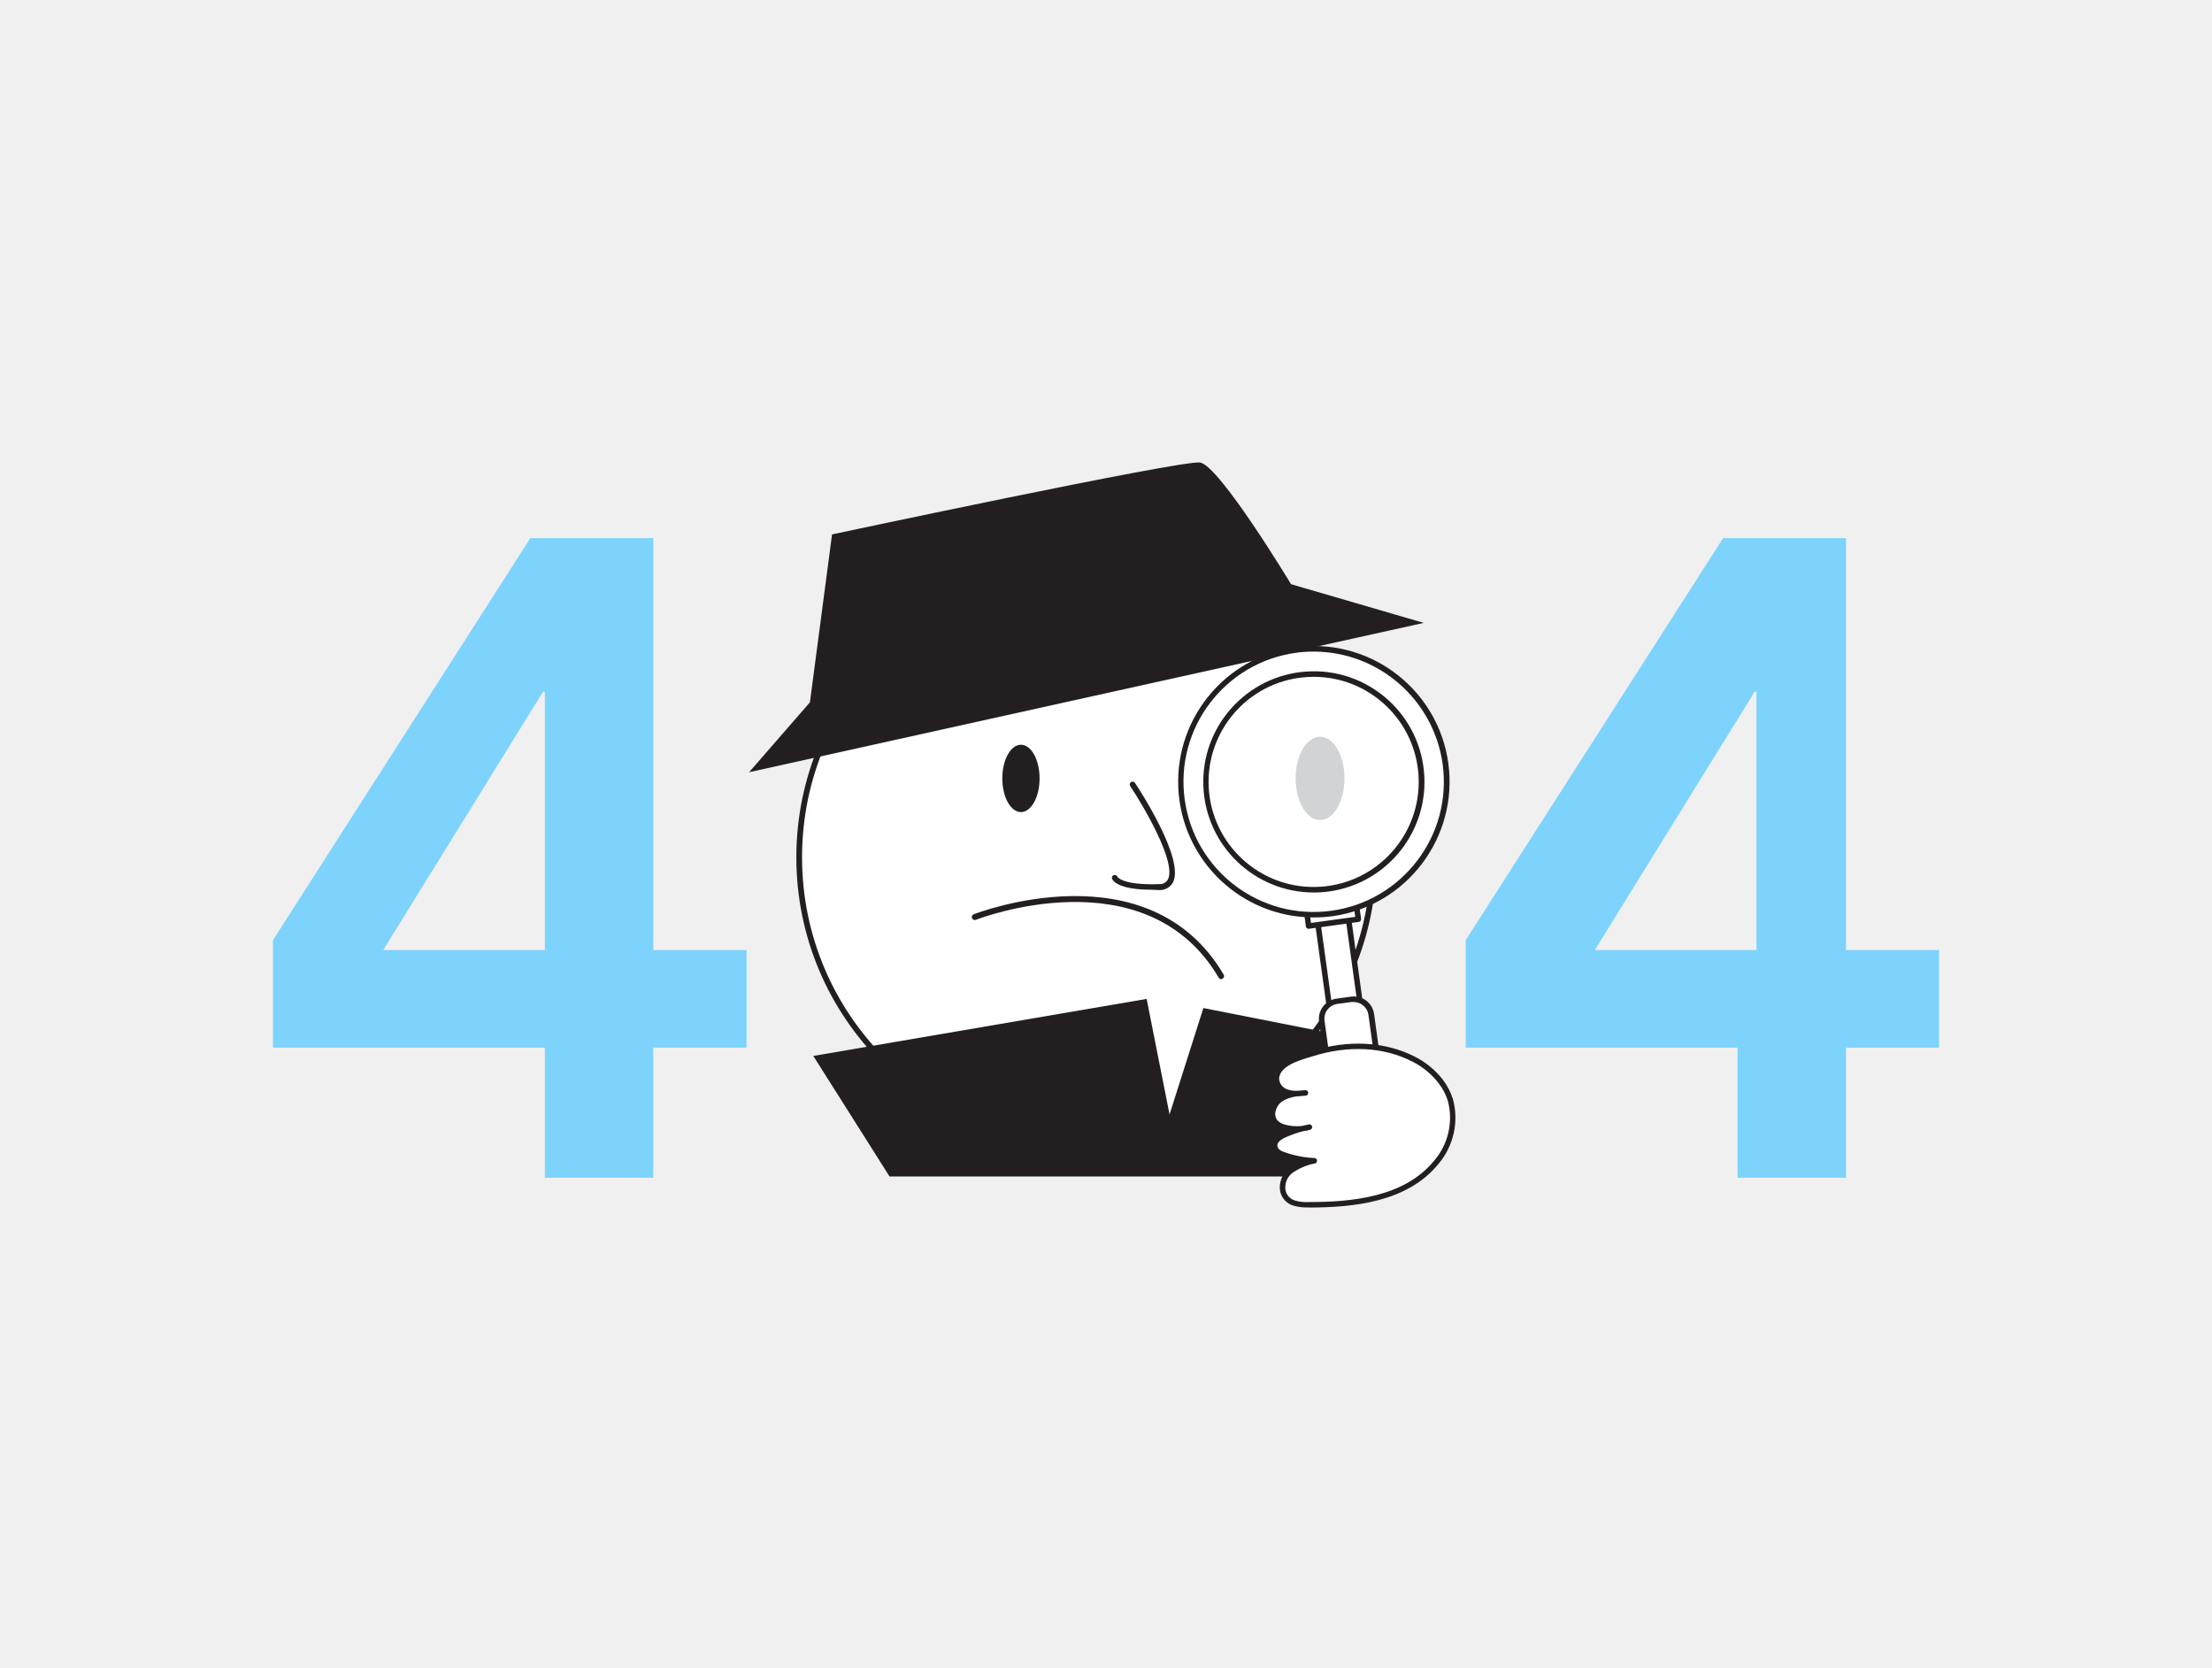
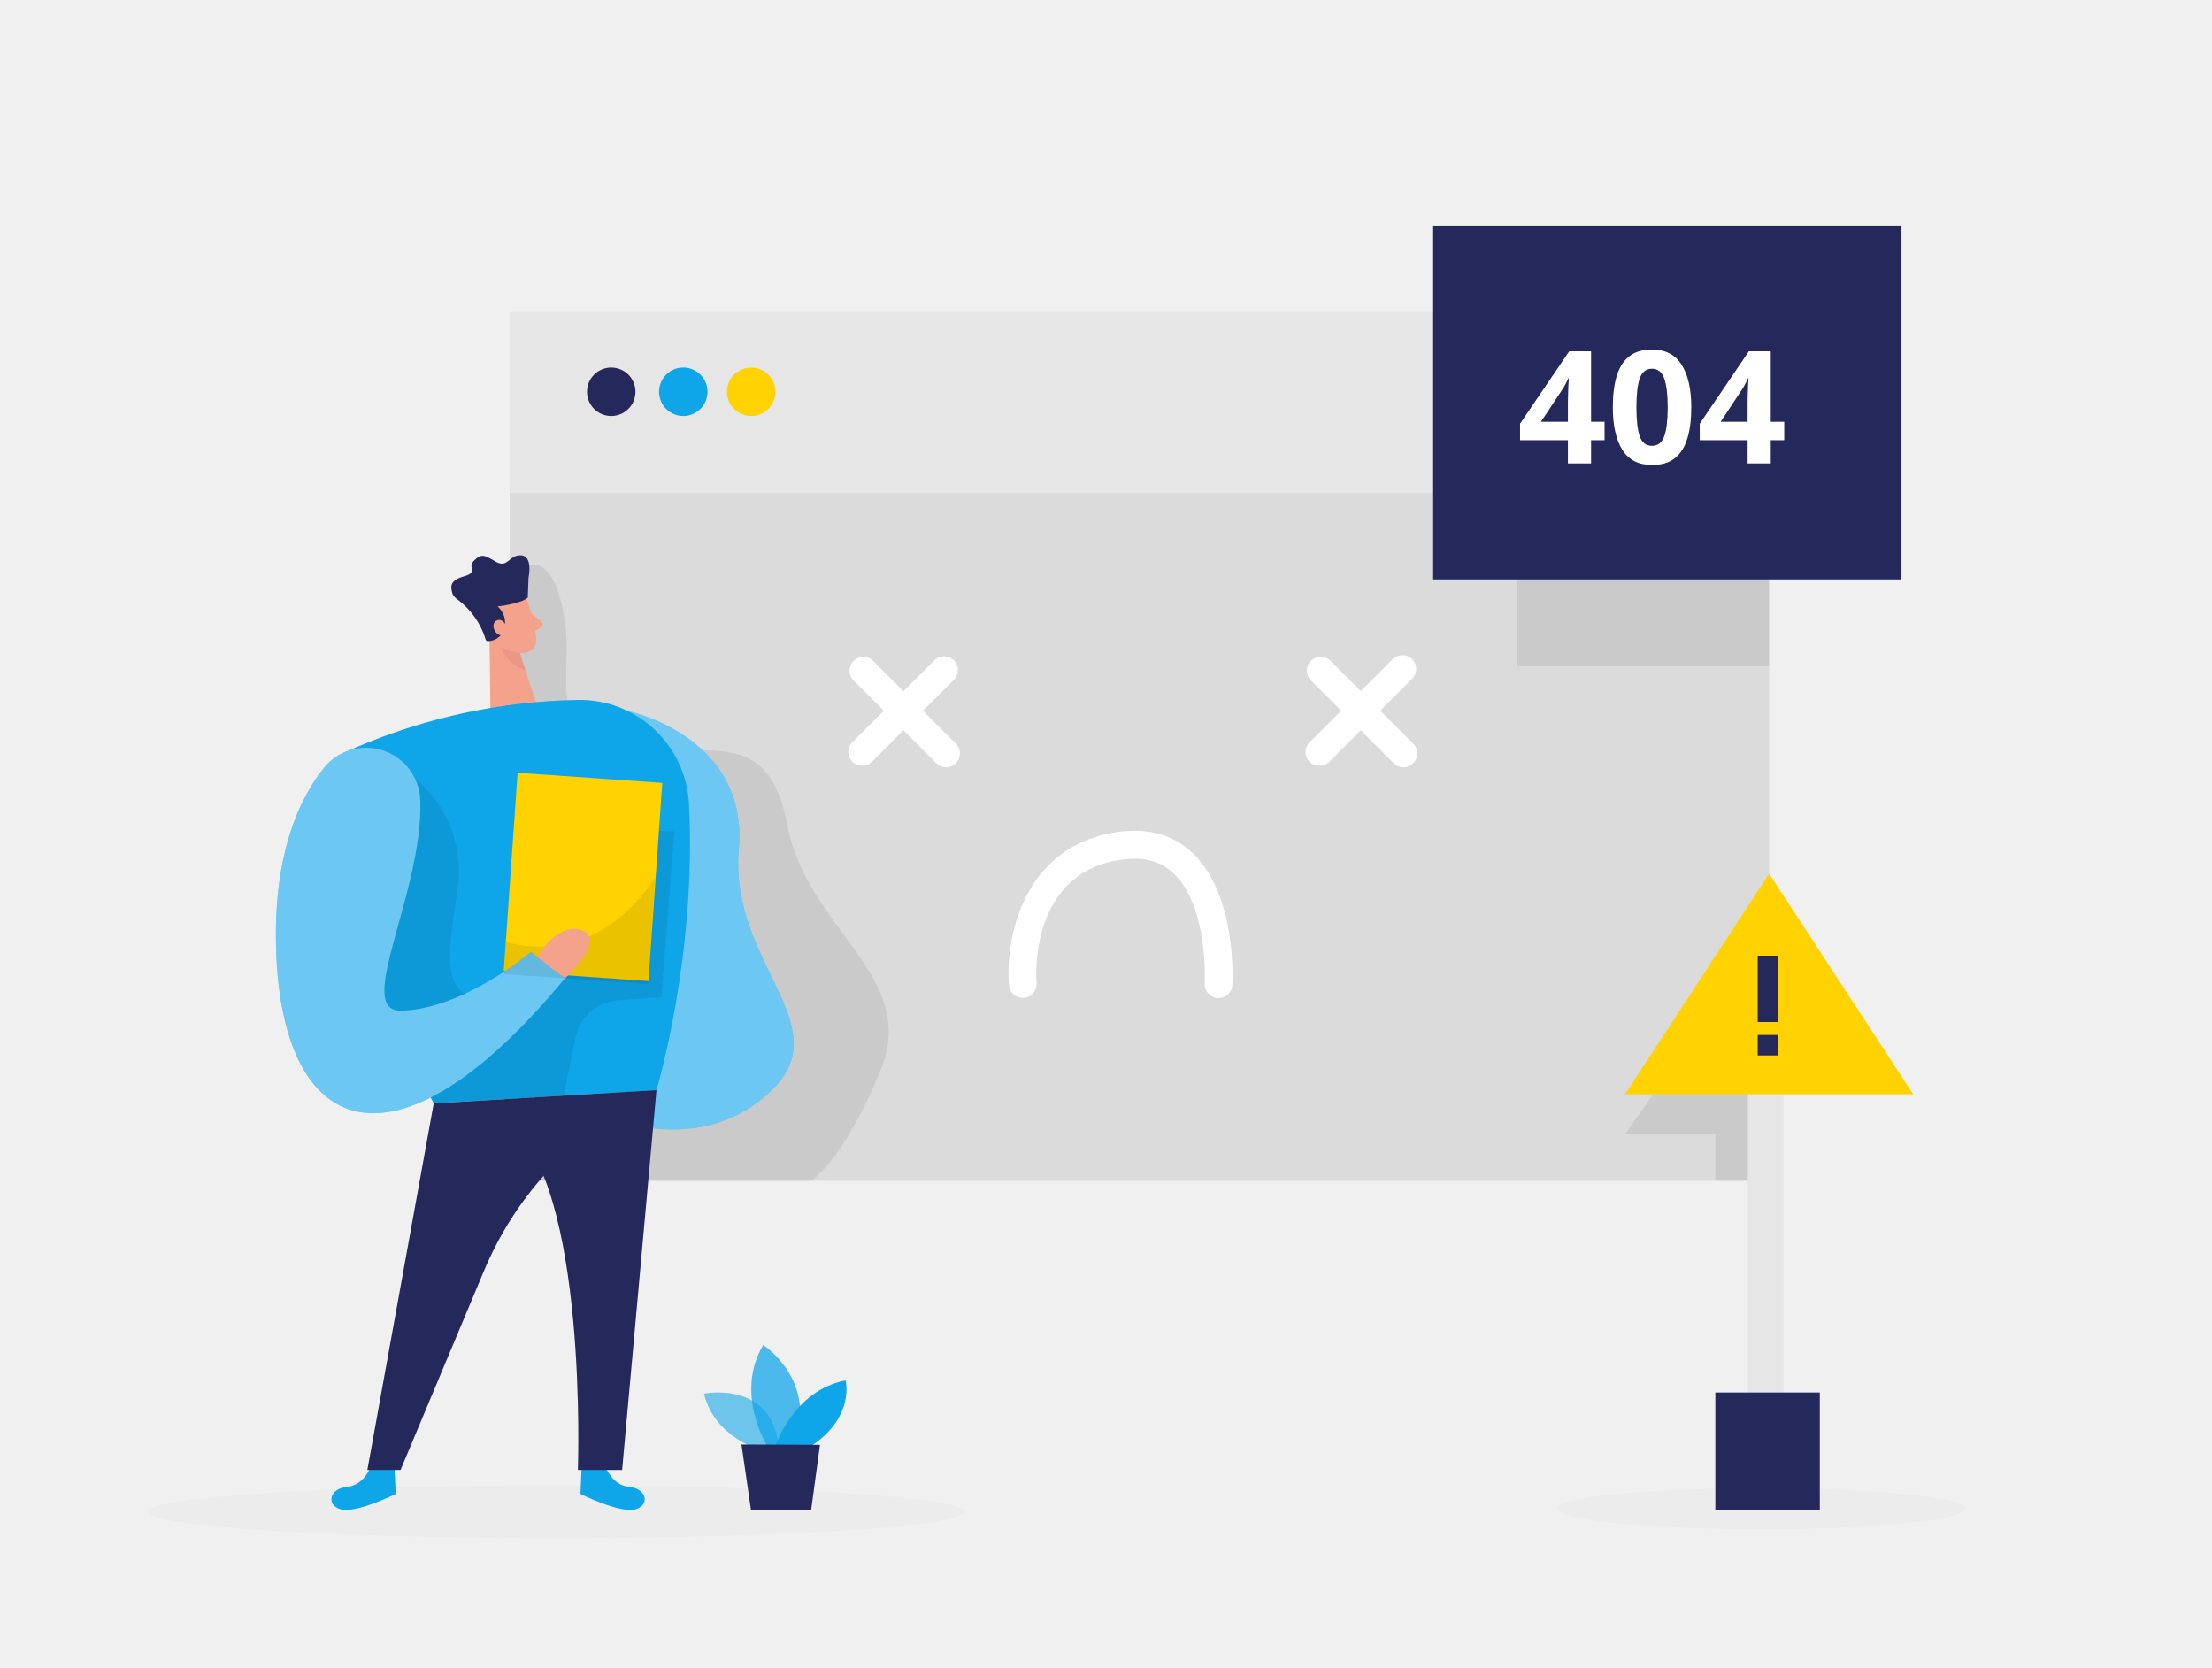
- <svg xmlns="http://www.w3.org/2000/svg" viewBox="0 0 400 300" width="406" height="306" class="illustration styles_illustrationTablet__1DWOa">
-   <g id="_146_404_page_not_found_flatline" data-name="#146_404_page_not_found_flatline">
-     <path d="M98.53,188.69H49.36V169.25L95.91,96.56h22.22v74.49H135v17.64H118.13v23.52H98.53Zm0-64.36H98.2L69.29,171.05H98.53Z" fill="#7dd3fc" />
-     <path d="M314.21,188.69H265.05V169.25L311.6,96.56h22.22v74.49h16.82v17.64H333.82v23.52H314.21Zm3.42-64.36h-.33l-28.91,46.72h29.24Z" fill="#7dd3fc" />
-     <path d="M196.48,102.33a51.95,51.95,0,1,0,51.94,52A51.94,51.94,0,0,0,196.48,102.33Z" fill="#fff" stroke="#231f20" stroke-linecap="round" stroke-linejoin="round" stroke-width="1.03" />
-     <ellipse cx="223.71" cy="137.38" rx="2.4" ry="3.57" fill="#231f20" />
-     <path d="M135.46,138.89l122-27-24-7s-13-21.55-16.47-22-66.53,13-66.53,13l-4,30.36Z" fill="#231f20" />
-     <path d="M176.27,165.1s31-12.39,44.56,10.69" fill="#fff" />
-     <path d="M220.83,176.31a.51.51,0,0,1-.44-.26c-13.19-22.43-43.63-10.59-43.93-10.47a.52.52,0,0,1-.39-1c.32-.12,31.57-12.29,45.21,10.91a.53.53,0,0,1-.18.71A.54.54,0,0,1,220.83,176.31Z" fill="#231f20" />
-     <polygon points="160.86 211.99 147.07 190.19 207.35 179.88 211.49 200.77 217.61 181.53 248.45 187.62 242.18 211.99 160.86 211.99" fill="#231f20" />
-     <path d="M239.69,164.23h5.61a0,0,0,0,1,0,0v20.94a2.64,2.64,0,0,1-2.64,2.64h-.33a2.64,2.64,0,0,1-2.64-2.64V164.23A0,0,0,0,1,239.69,164.23Z" transform="translate(-21.84 34.9) rotate(-7.88)" fill="#fff" />
-     <path d="M243.59,188.25a3.15,3.15,0,0,1-3.11-2.71l-2.87-20.75a.5.5,0,0,1,.43-.56l5.55-.77a.5.5,0,0,1,.37.1.47.47,0,0,1,.19.33L247,184.63a3.12,3.12,0,0,1-2.68,3.54l-.32.05A3.11,3.11,0,0,1,243.59,188.25Zm-4.92-23.1,2.8,20.25a2.15,2.15,0,0,0,2.41,1.83l.33,0h0a2.14,2.14,0,0,0,1.82-2.41l-2.8-20.25Z" fill="#231f20" />
-     <rect x="235.19" y="145.7" width="9.05" height="20.48" transform="translate(-19.11 34.33) rotate(-7.88)" fill="#fff" />
-     <path d="M236.64,167.21a.54.54,0,0,1-.3-.1.45.45,0,0,1-.19-.33l-2.81-20.3a.49.49,0,0,1,.09-.37.53.53,0,0,1,.33-.19l9-1.24a.49.49,0,0,1,.56.43l2.81,20.29a.5.5,0,0,1-.43.56l-9,1.24Zm-2.24-20.37,2.67,19.3,8-1.1-2.67-19.3Z" fill="#231f20" />
-     <rect x="240.98" y="179.98" width="9.05" height="35.62" rx="3.2" transform="translate(-24.79 35.51) rotate(-7.88)" fill="#fff" />
-     <path d="M246.19,216.14a3.7,3.7,0,0,1-3.66-3.19l-4-28.95a3.68,3.68,0,0,1,.71-2.74,3.72,3.72,0,0,1,2.44-1.43l2.64-.36a3.69,3.69,0,0,1,4.16,3.15l4,29a3.7,3.7,0,0,1-3.15,4.16h0l-2.64.37Zm3.08-.89h0Zm-4.44-34.82a2.31,2.31,0,0,0-.37,0l-2.64.36a2.67,2.67,0,0,0-1.78,1.05,2.63,2.63,0,0,0-.52,2l4,29a2.71,2.71,0,0,0,3,2.3l2.64-.37a2.7,2.7,0,0,0,2.3-3l-4-29a2.7,2.7,0,0,0-2.66-2.33Z" fill="#231f20" />
-     <circle cx="237.6" cy="140.62" r="24.03" fill="#fff" />
-     <path d="M237.58,165.15a24.54,24.54,0,1,1,24.32-27.9h0A24.57,24.57,0,0,1,241,164.92,25.71,25.71,0,0,1,237.58,165.15Zm0-48.07a23.77,23.77,0,0,0-3.25.22,23.54,23.54,0,1,0,26.54,20.09h0A23.58,23.58,0,0,0,237.62,117.08Z" fill="#231f20" />
-     <circle cx="237.6" cy="140.62" r="19.52" fill="#fff" />
-     <path d="M237.59,160.64a20,20,0,1,1,2.75-.19A19.66,19.66,0,0,1,237.59,160.64Zm0-39a19.78,19.78,0,0,0-2.65.18,19,19,0,1,0,2.65-.18Z" fill="#231f20" />
-     <path d="M260.55,194.79a14.57,14.57,0,0,0-4.9-4c-5.73-3-12.3-2.9-18.33-1-2.14.68-6.29,1.65-6.51,4.49a2.64,2.64,0,0,0,1.91,2.5,7.86,7.86,0,0,0,3.35.13,8.65,8.65,0,0,0-4.53,1.14c-1.29.91-2,2.9-.94,4.11a3.39,3.39,0,0,0,1.75,1,8,8,0,0,0,4.45-.06,20.74,20.74,0,0,0-4.55,1.43c-.88.39-1.86,1.08-1.76,2s1,1.34,1.82,1.62a18.75,18.75,0,0,0,5.35,1,10.54,10.54,0,0,0-4.35,1.87c-2,1.68-2,4.87.71,5.78a8,8,0,0,0,2.68.31c8,0,17.58-1,23-7.66a12.43,12.43,0,0,0,2.56-11.31A10.84,10.84,0,0,0,260.55,194.79Z" fill="#fff" />
-     <path d="M236.64,217.58a8.43,8.43,0,0,1-2.78-.33,3.45,3.45,0,0,1-2.38-2.63,4.36,4.36,0,0,1,1.5-4,7.46,7.46,0,0,1,2.16-1.25,18.61,18.61,0,0,1-3-.77c-1.33-.46-2-1.14-2.15-2s.62-1.9,2-2.55l.71-.3a5.29,5.29,0,0,1-.54-.13,3.77,3.77,0,0,1-2-1.14,2.76,2.76,0,0,1-.59-2.16,4,4,0,0,1,1.62-2.67,4.88,4.88,0,0,1,1-.54,3.07,3.07,0,0,1-1.91-2.87c.23-2.92,3.84-4,6.22-4.73l.64-.19c6.68-2.11,13.33-1.74,18.71,1a15,15,0,0,1,5.07,4.18,11.47,11.47,0,0,1,1.81,3.48,12.89,12.89,0,0,1-2.65,11.78c-5.67,6.93-15.49,7.83-23.41,7.84Zm-.95-13.79a19.74,19.74,0,0,0-3.24,1.13c-.47.21-1.54.78-1.46,1.52s.84,1,1.48,1.21a18.11,18.11,0,0,0,5.21,1,.49.49,0,0,1,.48.44.5.5,0,0,1-.37.54,10.4,10.4,0,0,0-4.16,1.77,3.31,3.31,0,0,0-1.17,3.06,2.44,2.44,0,0,0,1.72,1.87,7.2,7.2,0,0,0,2.51.28c7.71,0,17.24-.86,22.64-7.47a11.9,11.9,0,0,0,2.48-10.85,10.48,10.48,0,0,0-1.66-3.17h0a13.88,13.88,0,0,0-4.73-3.9c-5.15-2.65-11.52-3-17.95-1l-.65.2c-2.12.64-5.34,1.61-5.52,3.85a2.17,2.17,0,0,0,1.58,2,4.85,4.85,0,0,0,1.79.22c.47-.05.93-.08,1.37-.11a.52.52,0,0,1,.53.46.51.51,0,0,1-.45.54c-.45,0-.92.1-1.4.11a6.15,6.15,0,0,0-2.89.94,3,3,0,0,0-1.21,2,1.79,1.79,0,0,0,.36,1.39,2.91,2.91,0,0,0,1.5.82,7.68,7.68,0,0,0,3,.2c.4-.1.81-.19,1.21-.27a.5.5,0,0,1,.58.37.51.51,0,0,1-.34.6A7.66,7.66,0,0,1,235.69,203.79Z" fill="#231f20" />
-     <path d="M204.79,141s12.18,18.3,4.81,18.56-8-1.67-8-1.67" fill="#fff" />
-     <path d="M208.28,160.14c-6.18,0-7.07-1.69-7.19-2a.53.53,0,0,1,.33-.66.52.52,0,0,1,.65.33h0s.9,1.55,7.51,1.31a1.69,1.69,0,0,0,1.62-.84c1.58-3.07-4.4-13.25-6.84-16.91a.52.52,0,0,1,.86-.58c.93,1.4,9,13.8,6.9,18a2.68,2.68,0,0,1-2.5,1.41Z" fill="#231f20" />
-     <ellipse cx="238.71" cy="140.01" rx="4.42" ry="7.53" fill="#d1d3d4" />
-     <ellipse cx="184.62" cy="140.01" rx="3.37" ry="6.09" fill="#231f20" />
-   </g>
+ <svg xmlns="http://www.w3.org/2000/svg" id="Layer_1" data-name="Layer 1" viewBox="0 0 400 300" width="406" height="306" class="illustration styles_illustrationTablet__1DWOa">
+   <rect x="92.16" y="55.69" width="227.75" height="157.06" fill="#e6e6e6" />
+   <rect x="92.16" y="88.39" width="227.75" height="124.36" fill="#ccc" opacity="0.44" />
+   <polygon points="311.21 179.69 293.86 204.36 310.19 204.36 310.19 212.75 319.91 212.75 319.3 182.66 311.21 179.69" opacity="0.08" />
+   <path d="M95,101.72s4.72-3.18,6.93,8.5-4.27,21.6,11.25,24,25.68-4.16,29.26,14.48,23.74,27.07,16.85,43.92-12.64,20.13-12.64,20.13H92.16S91.75,108.36,95,101.72Z" opacity="0.08" />
+   <ellipse cx="100.51" cy="272.61" rx="73.82" ry="4.78" fill="#e6e6e6" opacity="0.45" />
+   <ellipse cx="318.45" cy="272.05" rx="36.91" ry="3.72" fill="#e6e6e6" opacity="0.45" />
+   <circle cx="110.53" cy="70.1" r="4.38" fill="#24285b" />
+   <circle cx="123.56" cy="70.1" r="4.38" fill="#0ea5e9" />
+   <circle cx="135.84" cy="70.1" r="4.38" fill="#ffd200" />
+   <rect x="259.16" y="40.05" width="84.69" height="63.98" fill="#24285b" />
+   <path d="M67.06,264.43s-1.23,3.42-4.32,3.68-3.89,3.28-1.12,4.06,9.94-2.78,9.94-2.78l-.21-4.45Z" fill="#0ea5e9" />
+   <path d="M109.46,264.43s1.22,3.42,4.31,3.68,3.89,3.28,1.12,4.06-9.93-2.78-9.93-2.78l.2-4.45Z" fill="#0ea5e9" />
+   <path d="M154.14,137a2.5,2.5,0,0,1,0-3.54l14.91-14.9a2.5,2.5,0,0,1,3.53,3.53L157.67,137A2.5,2.5,0,0,1,154.14,137Z" fill="#fff" />
+   <path d="M169.29,137.24l-14.91-14.91a2.5,2.5,0,1,1,3.54-3.53l14.9,14.9a2.5,2.5,0,1,1-3.53,3.54Z" fill="#fff" />
+   <path d="M236.82,137a2.5,2.5,0,0,1,0-3.54l14.91-14.9a2.5,2.5,0,1,1,3.53,3.53L240.36,137A2.52,2.52,0,0,1,236.82,137Z" fill="#fff" />
+   <path d="M252,137.24l-14.91-14.91a2.5,2.5,0,1,1,3.54-3.53l14.9,14.9a2.5,2.5,0,1,1-3.53,3.54Z" fill="#fff" />
+   <text transform="translate(274.39 83.06)" font-size="28.4" fill="#fff" font-family="Panton-Bold, Panton" font-weight="700">404</text>
+   <path d="M184.94,179.69a2.49,2.49,0,0,1-2.48-2.3c-.7-8.51,2.53-25.26,19.72-27.7,5.37-.75,9.86.48,13.34,3.68,8.17,7.51,7.36,23.3,7.33,24a2.5,2.5,0,1,1-5-.28c0-.14.71-14.1-5.72-20-2.36-2.16-5.38-2.94-9.25-2.4C186,157,187.37,176.17,187.44,177a2.5,2.5,0,0,1-2.29,2.69Z" fill="#fff" />
+   <path d="M113.41,127.79s22,4.45,20.19,25,18.19,31.78,5.93,43.64-28.6,5.19-28.6,5.19Z" fill="#0ea5e9" />
+   <path d="M113.41,127.79s22,4.45,20.19,25,18.19,31.78,5.93,43.64-28.6,5.19-28.6,5.19Z" fill="#fff" opacity="0.39" />
+   <path d="M95.2,107.45A28.81,28.81,0,0,1,97,114.91a2.32,2.32,0,0,1-2.25,2.4,5.1,5.1,0,0,1-4.93-2.56l-2.47-3.47a4.15,4.15,0,0,1,.5-4.77C89.83,104,94.3,104.78,95.2,107.45Z" fill="#f4a28c" />
+   <polygon points="88.49 112.15 88.68 127.28 97.01 126.58 93.52 115.85 88.49 112.15" fill="#f4a28c" />
+   <path d="M87.82,114.88h0a.42.42,0,0,0,.43.31,3.08,3.08,0,0,0,2.93-2.28,3.84,3.84,0,0,0-1.2-4,18.42,18.42,0,0,0,4.18-.9,4.42,4.42,0,0,0,1.27-.67l.15-3.66s.84-3.86-1.33-4-2.44,2.36-4.49,1.2-2.6-1.65-4-.29.85,2.11-1.84,2.88-2.44,1.89-2.11,3.12a2.2,2.2,0,0,0,.84,1A14.18,14.18,0,0,1,87.82,114.88Z" fill="#24285b" />
+   <path d="M91.62,112.64s-.54-1.7-1.78-1.19-.48,3,1.33,2.68Z" fill="#f4a28c" />
+   <path d="M96.13,110.22l1.73,1.34a.74.74,0,0,1-.11,1.24l-1.6.82Z" fill="#f4a28c" />
+   <path d="M94,117.29a7.1,7.1,0,0,1-3.36-1.08s.52,3,4.41,4.23Z" fill="#ce8172" opacity="0.31" />
+   <path d="M104.41,125.82a106.54,106.54,0,0,0-39.94,8.54,15.39,15.39,0,0,0-7.77,21.06l21.73,43.35,40.28-2.39s7.34-24.36,5.87-51.91A19.8,19.8,0,0,0,104.41,125.82Z" fill="#0ea5e9" />
+   <path d="M78.43,198.77l-12,66.28h6l15.09-36a62.42,62.42,0,0,1,26.79-30.17l4.42-2.51Z" fill="#24285b" />
+   <path d="M75.1,140.12a21.4,21.4,0,0,1,7.67,19.57C80.93,172.24,79,182,90.6,179.07s17.83-29.83,17.83-29.83l13.5.33-2.33,30-7.83.54a8.46,8.46,0,0,0-7.72,6.78l-2.11,10.47-23.51,1.39-3.33-5L60.43,177.91,58.6,152.57Z" opacity="0.08" />
+   <rect x="92.24" y="140.49" width="26.16" height="35.83" transform="matrix(-1, -0.07, 0.07, -1, 199.66, 323.6)" fill="#ffd200" />
+   <path d="M118.71,196.38l-6.21,68.67h-8s1.87-51.67-12.57-62.67Z" fill="#24285b" />
+   <path d="M76,144a9.81,9.81,0,0,0-17.56-5.74c-4.62,5.9-8.88,15.74-8.53,31.9.75,34.5,21,43.75,52.25,6L96,171.41S83.7,181.85,72.43,182C64,182.12,76.57,160.46,76,144Z" fill="#0ea5e9" />
+   <path d="M76,144a9.81,9.81,0,0,0-17.56-5.74c-4.62,5.9-8.88,15.74-8.53,31.9.75,34.5,21,43.75,52.25,6L96,171.41S83.7,181.85,72.43,182C64,182.12,76.57,160.46,76,144Z" fill="#fff" opacity="0.39" />
+   <path d="M118.48,157.75s-9,16.53-27,11.86l-.39,5.79,26.1,1.77Z" opacity="0.08" />
+   <path d="M97.14,172.28s3.68-6.5,8.18-4.78-3.16,8.66-3.16,8.66Z" fill="#f4a28c" />
+   <path d="M137.68,261.51s-8.52-2.33-10.37-10.25c0,0,13.19-2.67,13.57,10.95Z" fill="#0ea5e9" opacity="0.58" />
+   <path d="M138.72,260.66s-5.95-9.4-.71-18.2c0,0,10,6.38,5.57,18.22Z" fill="#0ea5e9" opacity="0.73" />
+   <path d="M140.25,260.67s3.15-9.93,12.65-11.81c0,0,1.78,6.45-6.15,11.84Z" fill="#0ea5e9" />
+   <polygon points="134.08 260.45 135.8 272.26 146.68 272.3 148.28 260.51 134.08 260.45" fill="#24285b" />
+   <rect x="274.39" y="104.03" width="45.53" height="15.69" opacity="0.08" />
+   <rect x="316.06" y="191.51" width="6.47" height="65.12" fill="#e6e6e6" />
+   <polygon points="319.91 157.22 293.86 197.13 319.91 197.13 345.97 197.13 319.91 157.22" fill="#ffd200" />
+   <rect x="310.19" y="251.05" width="18.89" height="21.26" fill="#24285b" />
+   <rect x="317.85" y="172.06" width="3.7" height="12" fill="#24285b" />
+   <rect x="317.85" y="186.4" width="3.7" height="3.7" fill="#24285b" />
</svg>
